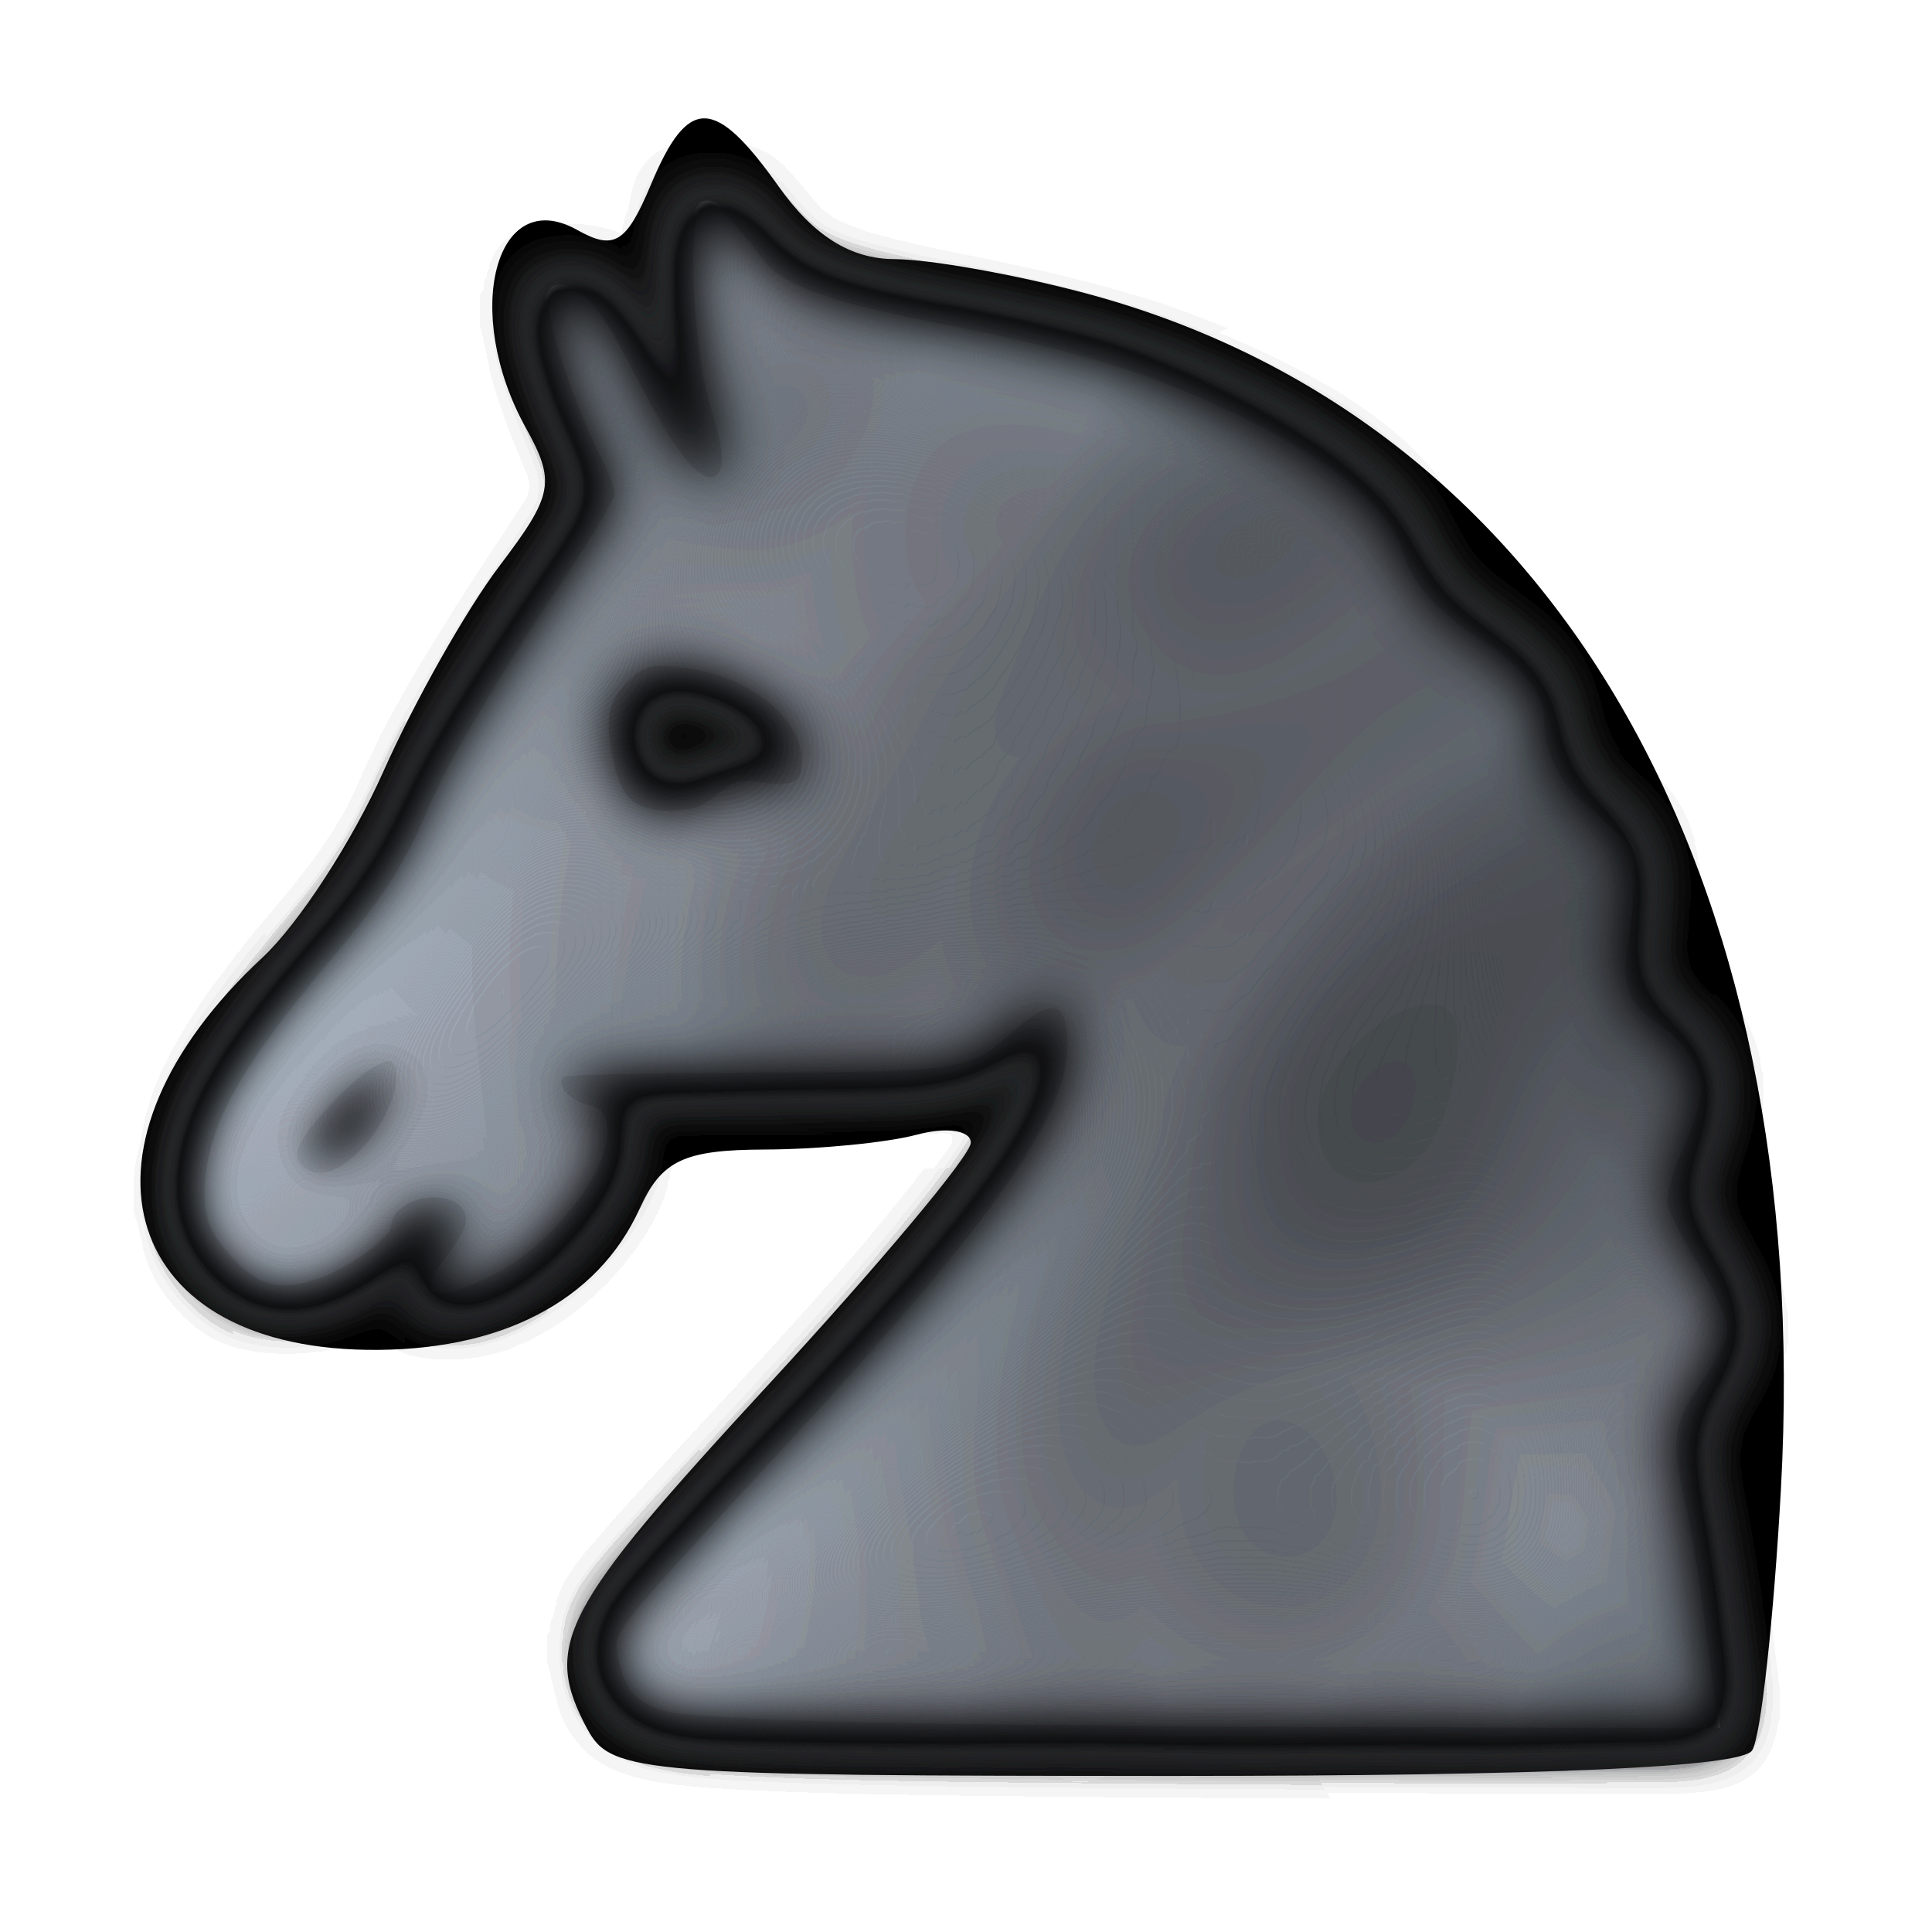
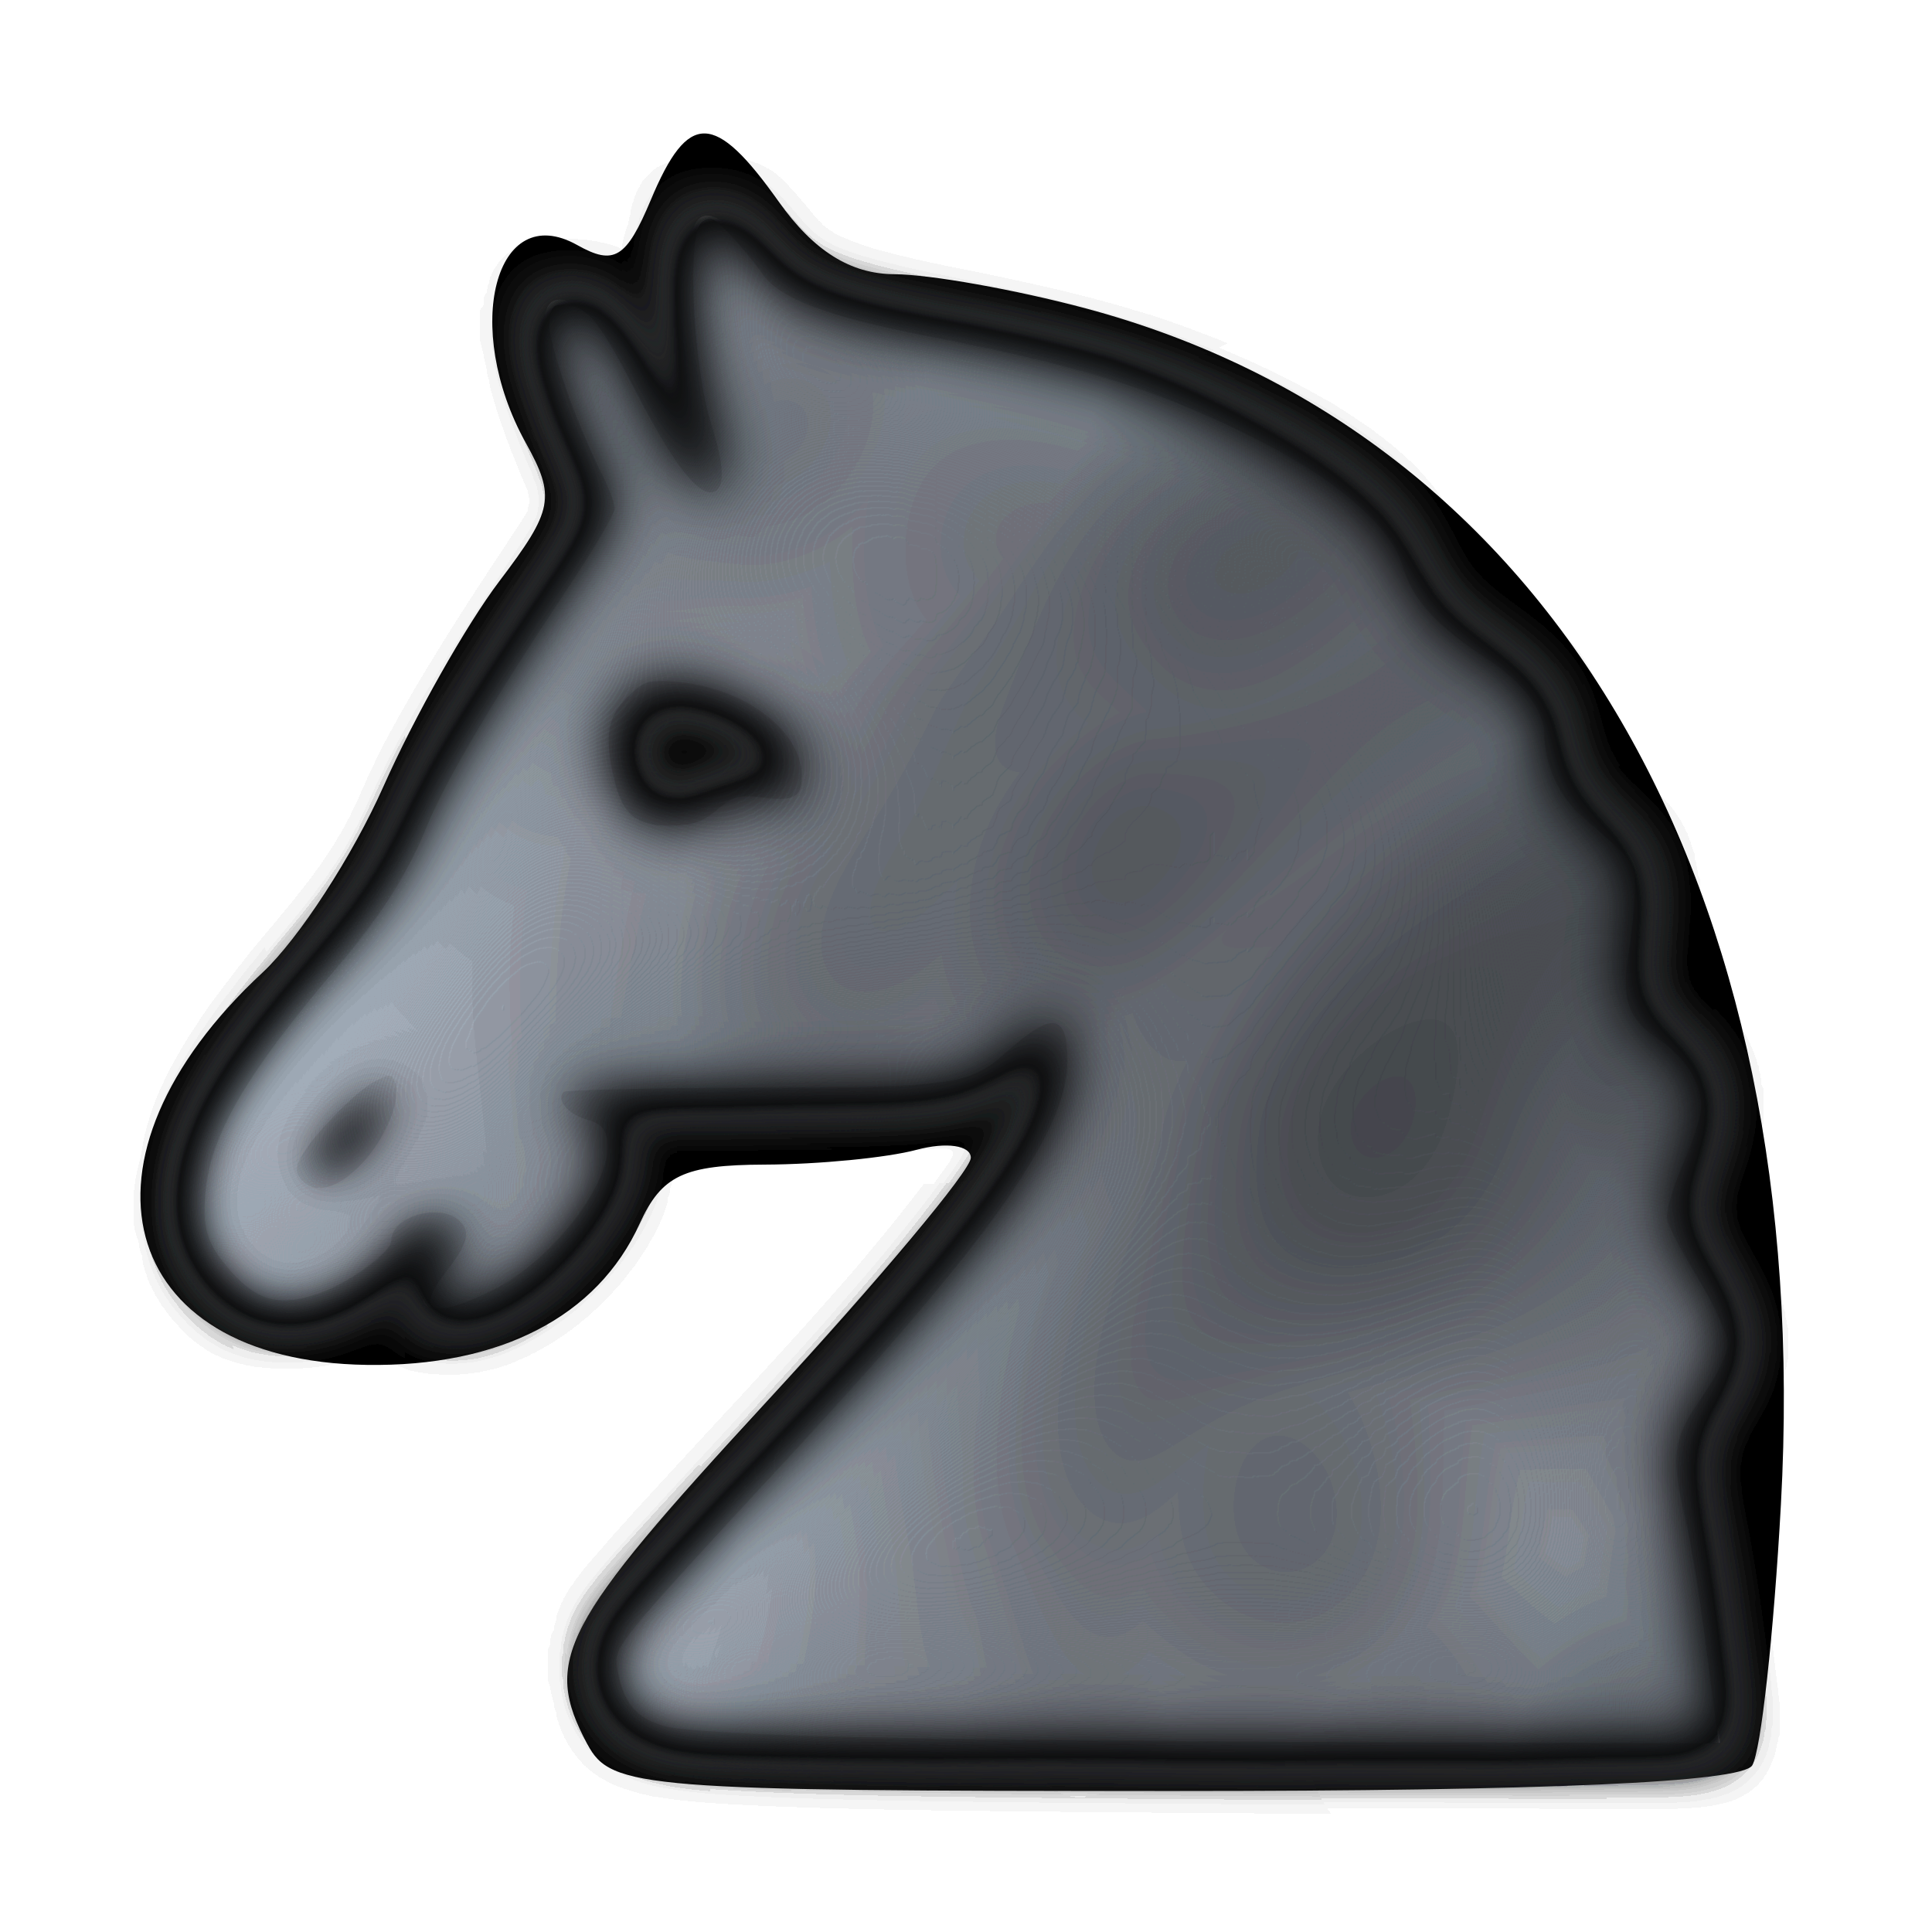
<svg xmlns="http://www.w3.org/2000/svg" width="64px" height="64px" id="svg2985" version="1.1">
  <defs id="defs2987">
    <filter id="filter2817" color-interpolation-filters="sRGB">
      <feGaussianBlur id="feGaussianBlur2819" result="result0" in="SourceGraphic" stdDeviation="0.9" />
      <feTurbulence id="feTurbulence2821" type="turbulence" baseFrequency="0.01" seed="4" numOctaves="4" result="result1" />
      <feDisplacementMap id="feDisplacementMap2823" in2="result1" xChannelSelector="R" result="result91" />
      <feComposite id="feComposite2825" in2="result91" result="result2" operator="out" in="result0" />
      <feComposite id="feComposite2827" in2="result2" k1="0.1" k3="1.2" in="SourceAlpha" operator="arithmetic" result="result5" />
      <feBlend id="feBlend2829" in2="result5" result="fbSourceGraphic" mode="multiply" />
      <feGaussianBlur id="feGaussianBlur2831" stdDeviation="3" in="fbSourceGraphic" result="result0" />
      <feSpecularLighting id="feSpecularLighting2833" in="result0" result="result1" lighting-color="rgb(240,248,255)" surfaceScale="3" specularConstant="0.35" specularExponent="5">
-         <feDistantLight azimuth="225" elevation="45" />
+         <feDistantLight azimuth="225" elevation="45" id="feDistantLight14" />
      </feSpecularLighting>
      <feComposite id="feComposite2837" in2="fbSourceGraphic" in="result1" result="result2" operator="in" />
      <feComposite id="feComposite2839" in2="result2" k1="-1" in="fbSourceGraphic" result="result4" operator="arithmetic" k2="2.5" k3="3.5" />
      <feBlend id="feBlend2841" in2="result4" mode="multiply" />
    </filter>
  </defs>
  <g id="layer1">
-     <path style="fill:#000000" d="m 19.461,57.289 c -1.495,-2.801 -0.887,-3.963 5.938,-11.359 3.719,-4.03 6.761,-7.664 6.761,-8.075 0,-0.411 -0.805,-0.531 -1.79,-0.267 -0.984,0.265 -3.254,0.486 -5.043,0.492 -2.674,0.009 -3.411,0.359 -4.14,1.963 -1.395,3.07 -4.623,4.739 -9.039,4.672 C 3.843,44.59 2.064,37.87 8.705,31.709 c 1.182,-1.097 2.985,-3.874 4.004,-6.172 1.02,-2.298 2.744,-5.349 3.83,-6.781 1.793,-2.362 1.874,-2.787 0.872,-4.597 -2.111,-3.814 -1.001,-8.062 1.709,-6.542 1.227,0.689 1.627,0.443 2.443,-1.503 1.233,-2.942 2.107,-2.928 4.234,0.067 1.16,1.633 2.377,2.396 3.833,2.403 1.173,0.005 4.018,0.512 6.321,1.127 15.461,4.128 24.172,19.106 23.044,39.626 -0.236,4.289 -0.664,8.179 -0.951,8.645 -0.345,0.56 -6.853,0.848 -19.14,0.848 -17.593,0 -18.663,-0.085 -19.441,-1.543 z m 37.137,-3.443 c -0.21,-1.865 -0.631,-4.144 -0.937,-5.066 -0.366,-1.103 -0.1,-2.133 0.776,-3.012 1.337,-1.341 1.24,-2.101 -0.601,-4.683 -0.787,-1.103 -0.79,-1.72 -0.018,-2.96 1.111,-1.783 0.635,-3.687 -1.087,-4.35 -0.864,-0.332 -1.036,-1.165 -0.658,-3.184 0.423,-2.261 0.223,-2.888 -1.155,-3.628 -0.984,-0.528 -1.667,-1.682 -1.667,-2.817 0,-1.302 -0.695,-2.259 -2.154,-2.963 -1.185,-0.572 -2.363,-1.934 -2.619,-3.027 C 45.836,15.418 38.644,11.847 31.497,10.718 27.001,10.008 25.693,9.474 24.925,8.034 24.398,7.046 23.628,6.446 23.216,6.702 c -0.805,0.499 -0.457,5.362 0.549,7.657 0.385,0.879 0.27,1.396 -0.31,1.396 -0.507,0 -1.434,-1.232 -2.062,-2.737 -0.627,-1.506 -1.528,-2.977 -2.001,-3.271 -1.638,-1.015 -1.793,0.422 -0.383,3.558 l 1.416,3.15 -3.28,4.926 c -1.804,2.71 -3.28,5.412 -3.28,6.006 0,0.593 -1.611,2.898 -3.579,5.121 -3.81,4.302 -4.645,7.693 -2.363,9.592 0.93,0.774 1.679,0.801 3.182,0.115 1.081,-0.494 1.965,-1.265 1.965,-1.713 0,-0.448 0.537,-0.815 1.193,-0.815 1.438,0 1.538,0.931 0.239,2.234 -0.742,0.745 -0.646,0.957 0.434,0.957 0.764,0 2.267,-0.881 3.341,-1.958 1.977,-1.982 2.615,-4.424 1.157,-4.424 -0.437,0 -0.795,-0.295 -0.795,-0.655 0,-0.36 2.976,-0.498 6.613,-0.307 5.352,0.282 6.857,0.102 7.898,-0.941 1.669,-1.673 2.194,-1.627 2.194,0.195 0,2.174 -3.419,6.926 -9.634,13.388 -3.014,3.134 -5.48,5.887 -5.48,6.117 0,0.23 0.217,0.986 0.483,1.68 0.42,1.099 2.793,1.262 18.375,1.262 l 17.892,0 -0.381,-3.39 z M 9.888,38.215 c 0,-0.371 0.716,-1.324 1.591,-2.118 1.263,-1.146 1.591,-1.205 1.591,-0.283 0,1.251 -1.51,3.075 -2.545,3.075 -0.35,0 -0.636,-0.303 -0.636,-0.674 z M 20.759,26.391 c -0.292,-0.292 -0.53,-1.369 -0.53,-2.393 0,-2.059 2.084,-2.507 4.825,-1.036 1.809,0.971 2.143,3.566 0.371,2.884 -0.642,-0.247 -1.379,-0.106 -1.638,0.314 -0.542,0.88 -2.251,1.01 -3.028,0.231 z" id="path2960" />
-     <path style="fill:#000000;filter:url(#filter2817)" d="m 28.636,55.854 c -3.115,-0.07 -5.391,-0.201 -5.864,-0.337 -0.851,-0.244 -1.23,-0.694 -1.407,-1.666 -0.134,-0.736 -0.255,-0.586 5.44,-6.745 5.877,-6.355 8.103,-9.549 8.104,-11.625 1.82e-4,-1.433 -0.455,-1.497 -1.84,-0.259 -1.111,0.993 -1.52,1.051 -7.642,1.069 -3.068,0.009 -5.628,0.067 -5.689,0.127 -0.233,0.233 0.125,0.668 0.681,0.827 0.447,0.128 0.594,0.28 0.639,0.667 0.144,1.241 -1.662,3.579 -3.458,4.477 -1.767,0.883 -2.362,0.683 -1.452,-0.488 0.7,-0.901 0.804,-1.252 0.468,-1.587 -0.577,-0.577 -2.07,-0.154 -2.07,0.587 0,0.35 -1.322,1.304 -2.221,1.603 -1.146,0.381 -1.793,0.216 -2.582,-0.657 -0.763,-0.845 -0.916,-1.353 -0.772,-2.567 0.198,-1.674 1.293,-3.512 3.937,-6.607 1.324,-1.551 2.116,-2.793 2.71,-4.254 0.559,-1.373 1.984,-3.78 4.233,-7.15 0.782,-1.172 1.423,-2.259 1.423,-2.416 0,-0.157 -0.172,-0.622 -0.381,-1.032 -0.777,-1.523 -1.638,-4.012 -1.584,-4.576 0.047,-0.487 0.122,-0.564 0.5,-0.522 0.691,0.077 0.996,0.463 2.204,2.792 1.061,2.046 1.8,2.978 2.246,2.831 0.348,-0.114 0.319,-0.8 -0.085,-2.069 -0.54,-1.695 -0.73,-5.67 -0.288,-6.037 0.253,-0.21 0.374,-0.158 0.886,0.386 0.326,0.346 0.747,0.856 0.936,1.133 0.526,0.773 1.929,1.301 5.112,1.924 4.513,0.883 6.66,1.546 9.509,2.938 2.562,1.252 4.307,2.731 4.675,3.963 0.307,1.028 0.994,1.777 2.59,2.825 1.026,0.673 1.678,1.545 1.679,2.245 0.002,0.932 0.436,1.861 1.168,2.498 1.586,1.38 1.56,1.344 1.559,2.133 -7.27e-4,0.415 -0.081,1.245 -0.178,1.845 -0.241,1.485 -0.051,2.071 0.876,2.695 C 53.531,35.385 54,36.118 54,36.86 c 0,0.263 -0.252,1.053 -0.56,1.755 -0.343,0.782 -0.521,1.435 -0.458,1.686 0.056,0.225 0.486,1.036 0.954,1.803 0.478,0.783 0.852,1.616 0.852,1.901 0,0.304 -0.309,0.945 -0.768,1.597 -0.877,1.243 -0.949,1.784 -0.498,3.706 0.153,0.65 0.405,2.164 0.56,3.364 0.155,1.2 0.318,2.448 0.362,2.773 l 0.079,0.591 -10.398,-0.033 C 38.406,55.985 31.436,55.918 28.636,55.854 z M 13.657,38.582 c 0.716,-0.753 1.203,-1.936 1.007,-2.447 -0.1,-0.262 -0.167,-0.265 -0.625,-0.028 -0.56,0.29 -1.871,1.639 -2.213,2.278 -0.166,0.309 -0.165,0.461 0.002,0.663 0.399,0.481 1.098,0.303 1.829,-0.466 l 0,0 z M 24.358,27.923 c 0.474,-0.399 0.69,-0.461 1.309,-0.378 0.999,0.134 1.242,0.008 1.242,-0.643 0,-1.353 -1.732,-2.662 -3.742,-2.829 -0.889,-0.074 -1.016,-0.034 -1.523,0.473 C 21.048,25.142 20.96,25.708 21.261,27.004 21.507,28.064 21.907,28.4 22.923,28.4 c 0.671,0 0.995,-0.108 1.434,-0.477 l 0,0 z" id="path2962" transform="matrix(1.099985,0,0,1.099985,-3.039431,-4.387887)" />
+     <path style="fill:#000000" d="m 19.461,57.788 c -1.495,-2.801 -0.887,-3.963 5.938,-11.359 3.719,-4.03 6.761,-7.664 6.761,-8.075 0,-0.411 -0.805,-0.531 -1.79,-0.267 -0.984,0.265 -3.254,0.486 -5.043,0.492 -2.674,0.009 -3.411,0.359 -4.14,1.963 -1.395,3.07 -4.623,4.739 -9.039,4.672 C 3.843,45.089 2.064,38.369 8.705,32.209 c 1.182,-1.097 2.985,-3.874 4.004,-6.172 1.02,-2.298 2.744,-5.349 3.83,-6.781 1.793,-2.362 1.874,-2.787 0.872,-4.597 -2.111,-3.814 -1.001,-8.062 1.709,-6.542 1.227,0.689 1.627,0.443 2.443,-1.503 1.233,-2.942 2.107,-2.928 4.234,0.067 1.16,1.633 2.377,2.396 3.833,2.403 1.173,0.005 4.018,0.512 6.321,1.127 15.461,4.128 24.172,19.106 23.044,39.626 -0.236,4.289 -0.664,8.179 -0.951,8.645 -0.345,0.56 -6.853,0.848 -19.14,0.848 -17.593,0 -18.663,-0.085 -19.441,-1.543 z m 37.137,-3.443 c -0.21,-1.865 -0.631,-4.144 -0.937,-5.066 -0.366,-1.103 -0.1,-2.133 0.776,-3.012 1.337,-1.341 1.24,-2.101 -0.601,-4.683 -0.787,-1.103 -0.79,-1.72 -0.018,-2.96 1.111,-1.783 0.635,-3.687 -1.087,-4.35 -0.864,-0.332 -1.036,-1.165 -0.658,-3.184 0.423,-2.261 0.223,-2.888 -1.155,-3.628 -0.984,-0.528 -1.667,-1.682 -1.667,-2.817 0,-1.302 -0.695,-2.259 -2.154,-2.963 -1.185,-0.572 -2.363,-1.934 -2.619,-3.027 C 45.836,15.917 38.644,12.346 31.497,11.218 27.001,10.508 25.693,9.974 24.925,8.534 24.398,7.545 23.628,6.946 23.216,7.201 c -0.805,0.499 -0.457,5.362 0.549,7.657 0.385,0.879 0.27,1.396 -0.31,1.396 -0.507,0 -1.434,-1.232 -2.062,-2.737 -0.627,-1.506 -1.528,-2.977 -2.001,-3.271 -1.638,-1.015 -1.793,0.422 -0.383,3.558 l 1.416,3.15 -3.28,4.926 c -1.804,2.71 -3.28,5.412 -3.28,6.006 0,0.593 -1.611,2.898 -3.579,5.121 -3.81,4.302 -4.645,7.693 -2.363,9.592 0.93,0.774 1.679,0.801 3.182,0.115 1.081,-0.494 1.965,-1.265 1.965,-1.713 0,-0.448 0.537,-0.815 1.193,-0.815 1.438,0 1.538,0.931 0.239,2.234 -0.742,0.745 -0.646,0.957 0.434,0.957 0.764,0 2.267,-0.881 3.341,-1.958 1.977,-1.982 2.615,-4.424 1.157,-4.424 -0.437,0 -0.795,-0.295 -0.795,-0.655 0,-0.36 2.976,-0.498 6.613,-0.307 5.352,0.282 6.857,0.102 7.898,-0.941 1.669,-1.673 2.194,-1.627 2.194,0.195 0,2.174 -3.419,6.926 -9.634,13.388 -3.014,3.134 -5.48,5.887 -5.48,6.117 0,0.23 0.217,0.986 0.483,1.68 0.42,1.099 2.793,1.262 18.375,1.262 l 17.892,0 -0.381,-3.39 z M 9.888,38.714 c 0,-0.371 0.716,-1.324 1.591,-2.118 1.263,-1.146 1.591,-1.205 1.591,-0.283 0,1.251 -1.51,3.075 -2.545,3.075 -0.35,0 -0.636,-0.303 -0.636,-0.674 z M 20.759,26.891 c -0.292,-0.292 -0.53,-1.369 -0.53,-2.393 0,-2.059 2.084,-2.507 4.825,-1.036 1.809,0.971 2.143,3.566 0.371,2.884 -0.642,-0.247 -1.379,-0.106 -1.638,0.314 -0.542,0.88 -2.251,1.01 -3.028,0.231 z" id="path2960" />
+     <path style="fill:#000000;filter:url(#filter2817)" d="m 28.636,55.854 c -3.115,-0.07 -5.391,-0.201 -5.864,-0.337 -0.851,-0.244 -1.23,-0.694 -1.407,-1.666 -0.134,-0.736 -0.255,-0.586 5.44,-6.745 5.877,-6.355 8.103,-9.549 8.104,-11.625 1.82e-4,-1.433 -0.455,-1.497 -1.84,-0.259 -1.111,0.993 -1.52,1.051 -7.642,1.069 -3.068,0.009 -5.628,0.067 -5.689,0.127 -0.233,0.233 0.125,0.668 0.681,0.827 0.447,0.128 0.594,0.28 0.639,0.667 0.144,1.241 -1.662,3.579 -3.458,4.477 -1.767,0.883 -2.362,0.683 -1.452,-0.488 0.7,-0.901 0.804,-1.252 0.468,-1.587 -0.577,-0.577 -2.07,-0.154 -2.07,0.587 0,0.35 -1.322,1.304 -2.221,1.603 -1.146,0.381 -1.793,0.216 -2.582,-0.657 -0.763,-0.845 -0.916,-1.353 -0.772,-2.567 0.198,-1.674 1.293,-3.512 3.937,-6.607 1.324,-1.551 2.116,-2.793 2.71,-4.254 0.559,-1.373 1.984,-3.78 4.233,-7.15 0.782,-1.172 1.423,-2.259 1.423,-2.416 0,-0.157 -0.172,-0.622 -0.381,-1.032 -0.777,-1.523 -1.638,-4.012 -1.584,-4.576 0.047,-0.487 0.122,-0.564 0.5,-0.522 0.691,0.077 0.996,0.463 2.204,2.792 1.061,2.046 1.8,2.978 2.246,2.831 0.348,-0.114 0.319,-0.8 -0.085,-2.069 -0.54,-1.695 -0.73,-5.67 -0.288,-6.037 0.253,-0.21 0.374,-0.158 0.886,0.386 0.326,0.346 0.747,0.856 0.936,1.133 0.526,0.773 1.929,1.301 5.112,1.924 4.513,0.883 6.66,1.546 9.509,2.938 2.562,1.252 4.307,2.731 4.675,3.963 0.307,1.028 0.994,1.777 2.59,2.825 1.026,0.673 1.678,1.545 1.679,2.245 0.002,0.932 0.436,1.861 1.168,2.498 1.586,1.38 1.56,1.344 1.559,2.133 -7.27e-4,0.415 -0.081,1.245 -0.178,1.845 -0.241,1.485 -0.051,2.071 0.876,2.695 C 53.531,35.385 54,36.118 54,36.86 c 0,0.263 -0.252,1.053 -0.56,1.755 -0.343,0.782 -0.521,1.435 -0.458,1.686 0.056,0.225 0.486,1.036 0.954,1.803 0.478,0.783 0.852,1.616 0.852,1.901 0,0.304 -0.309,0.945 -0.768,1.597 -0.877,1.243 -0.949,1.784 -0.498,3.706 0.153,0.65 0.405,2.164 0.56,3.364 0.155,1.2 0.318,2.448 0.362,2.773 l 0.079,0.591 -10.398,-0.033 C 38.406,55.985 31.436,55.918 28.636,55.854 z M 13.657,38.582 c 0.716,-0.753 1.203,-1.936 1.007,-2.447 -0.1,-0.262 -0.167,-0.265 -0.625,-0.028 -0.56,0.29 -1.871,1.639 -2.213,2.278 -0.166,0.309 -0.165,0.461 0.002,0.663 0.399,0.481 1.098,0.303 1.829,-0.466 l 0,0 z M 24.358,27.923 c 0.474,-0.399 0.69,-0.461 1.309,-0.378 0.999,0.134 1.242,0.008 1.242,-0.643 0,-1.353 -1.732,-2.662 -3.742,-2.829 -0.889,-0.074 -1.016,-0.034 -1.523,0.473 C 21.048,25.142 20.96,25.708 21.261,27.004 21.507,28.064 21.907,28.4 22.923,28.4 c 0.671,0 0.995,-0.108 1.434,-0.477 l 0,0 z" id="path2962" transform="matrix(1.099985,0,0,1.099985,-3.039431,-3.888335)" />
  </g>
</svg>
